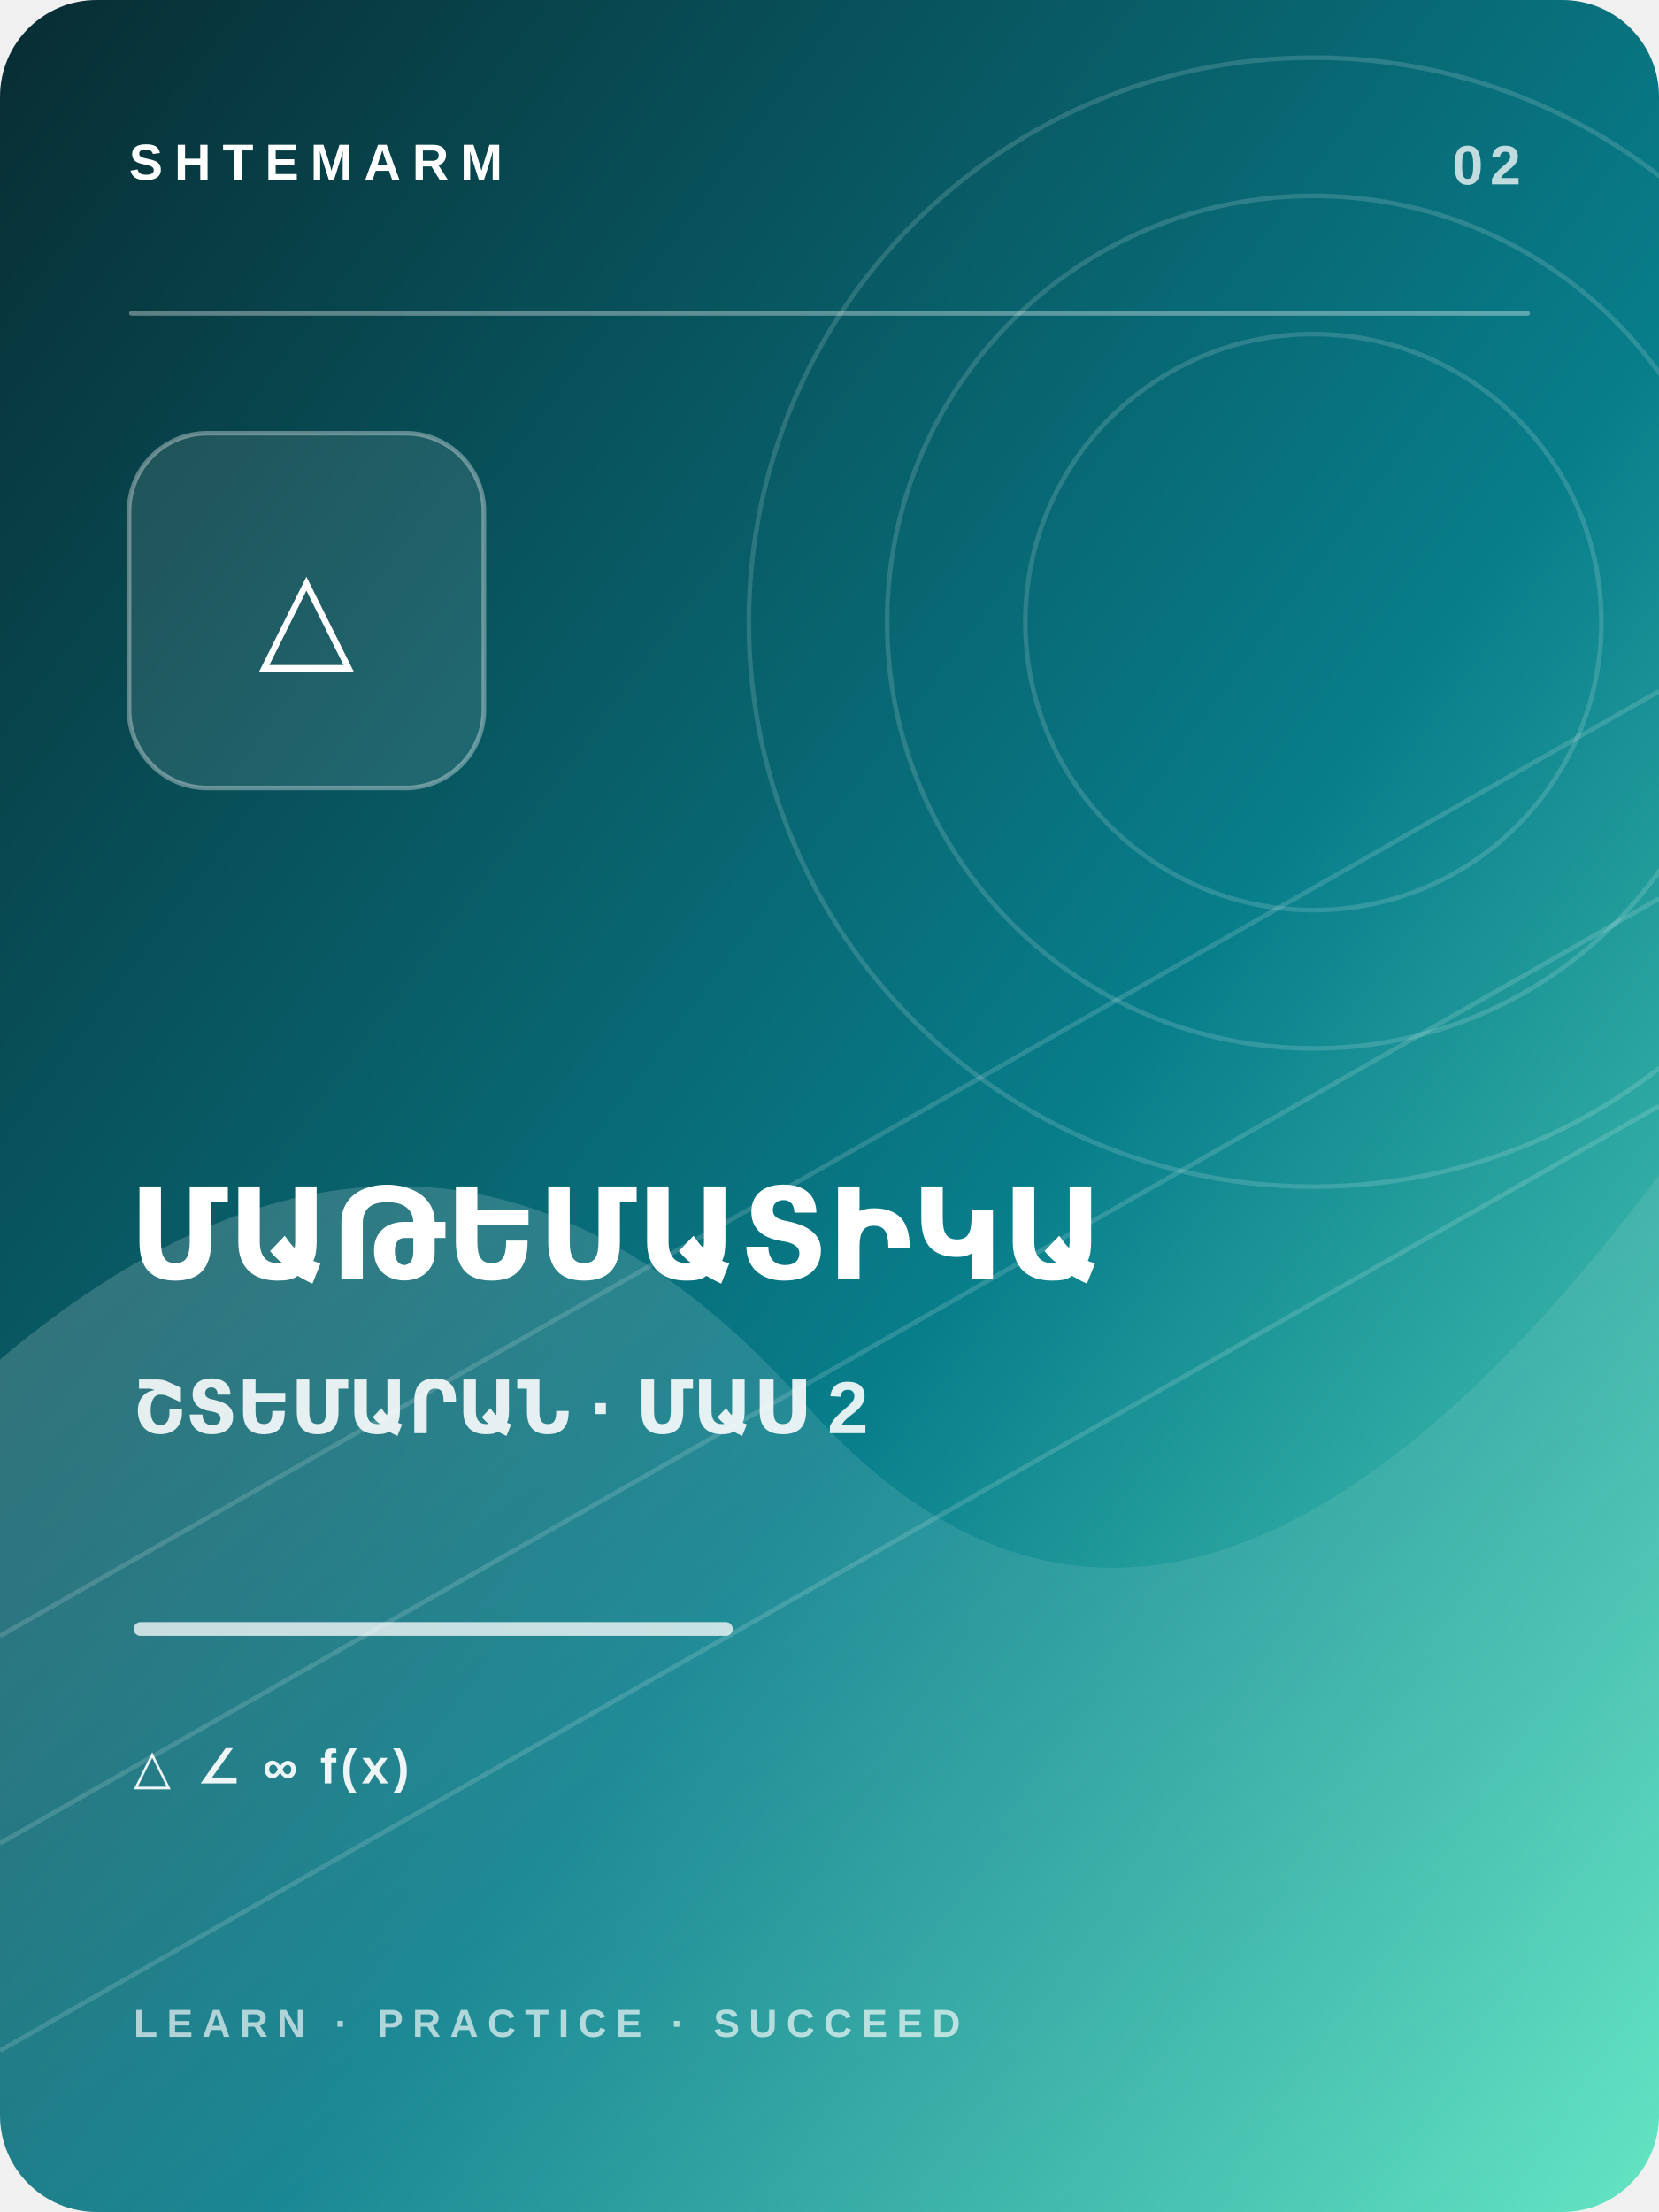
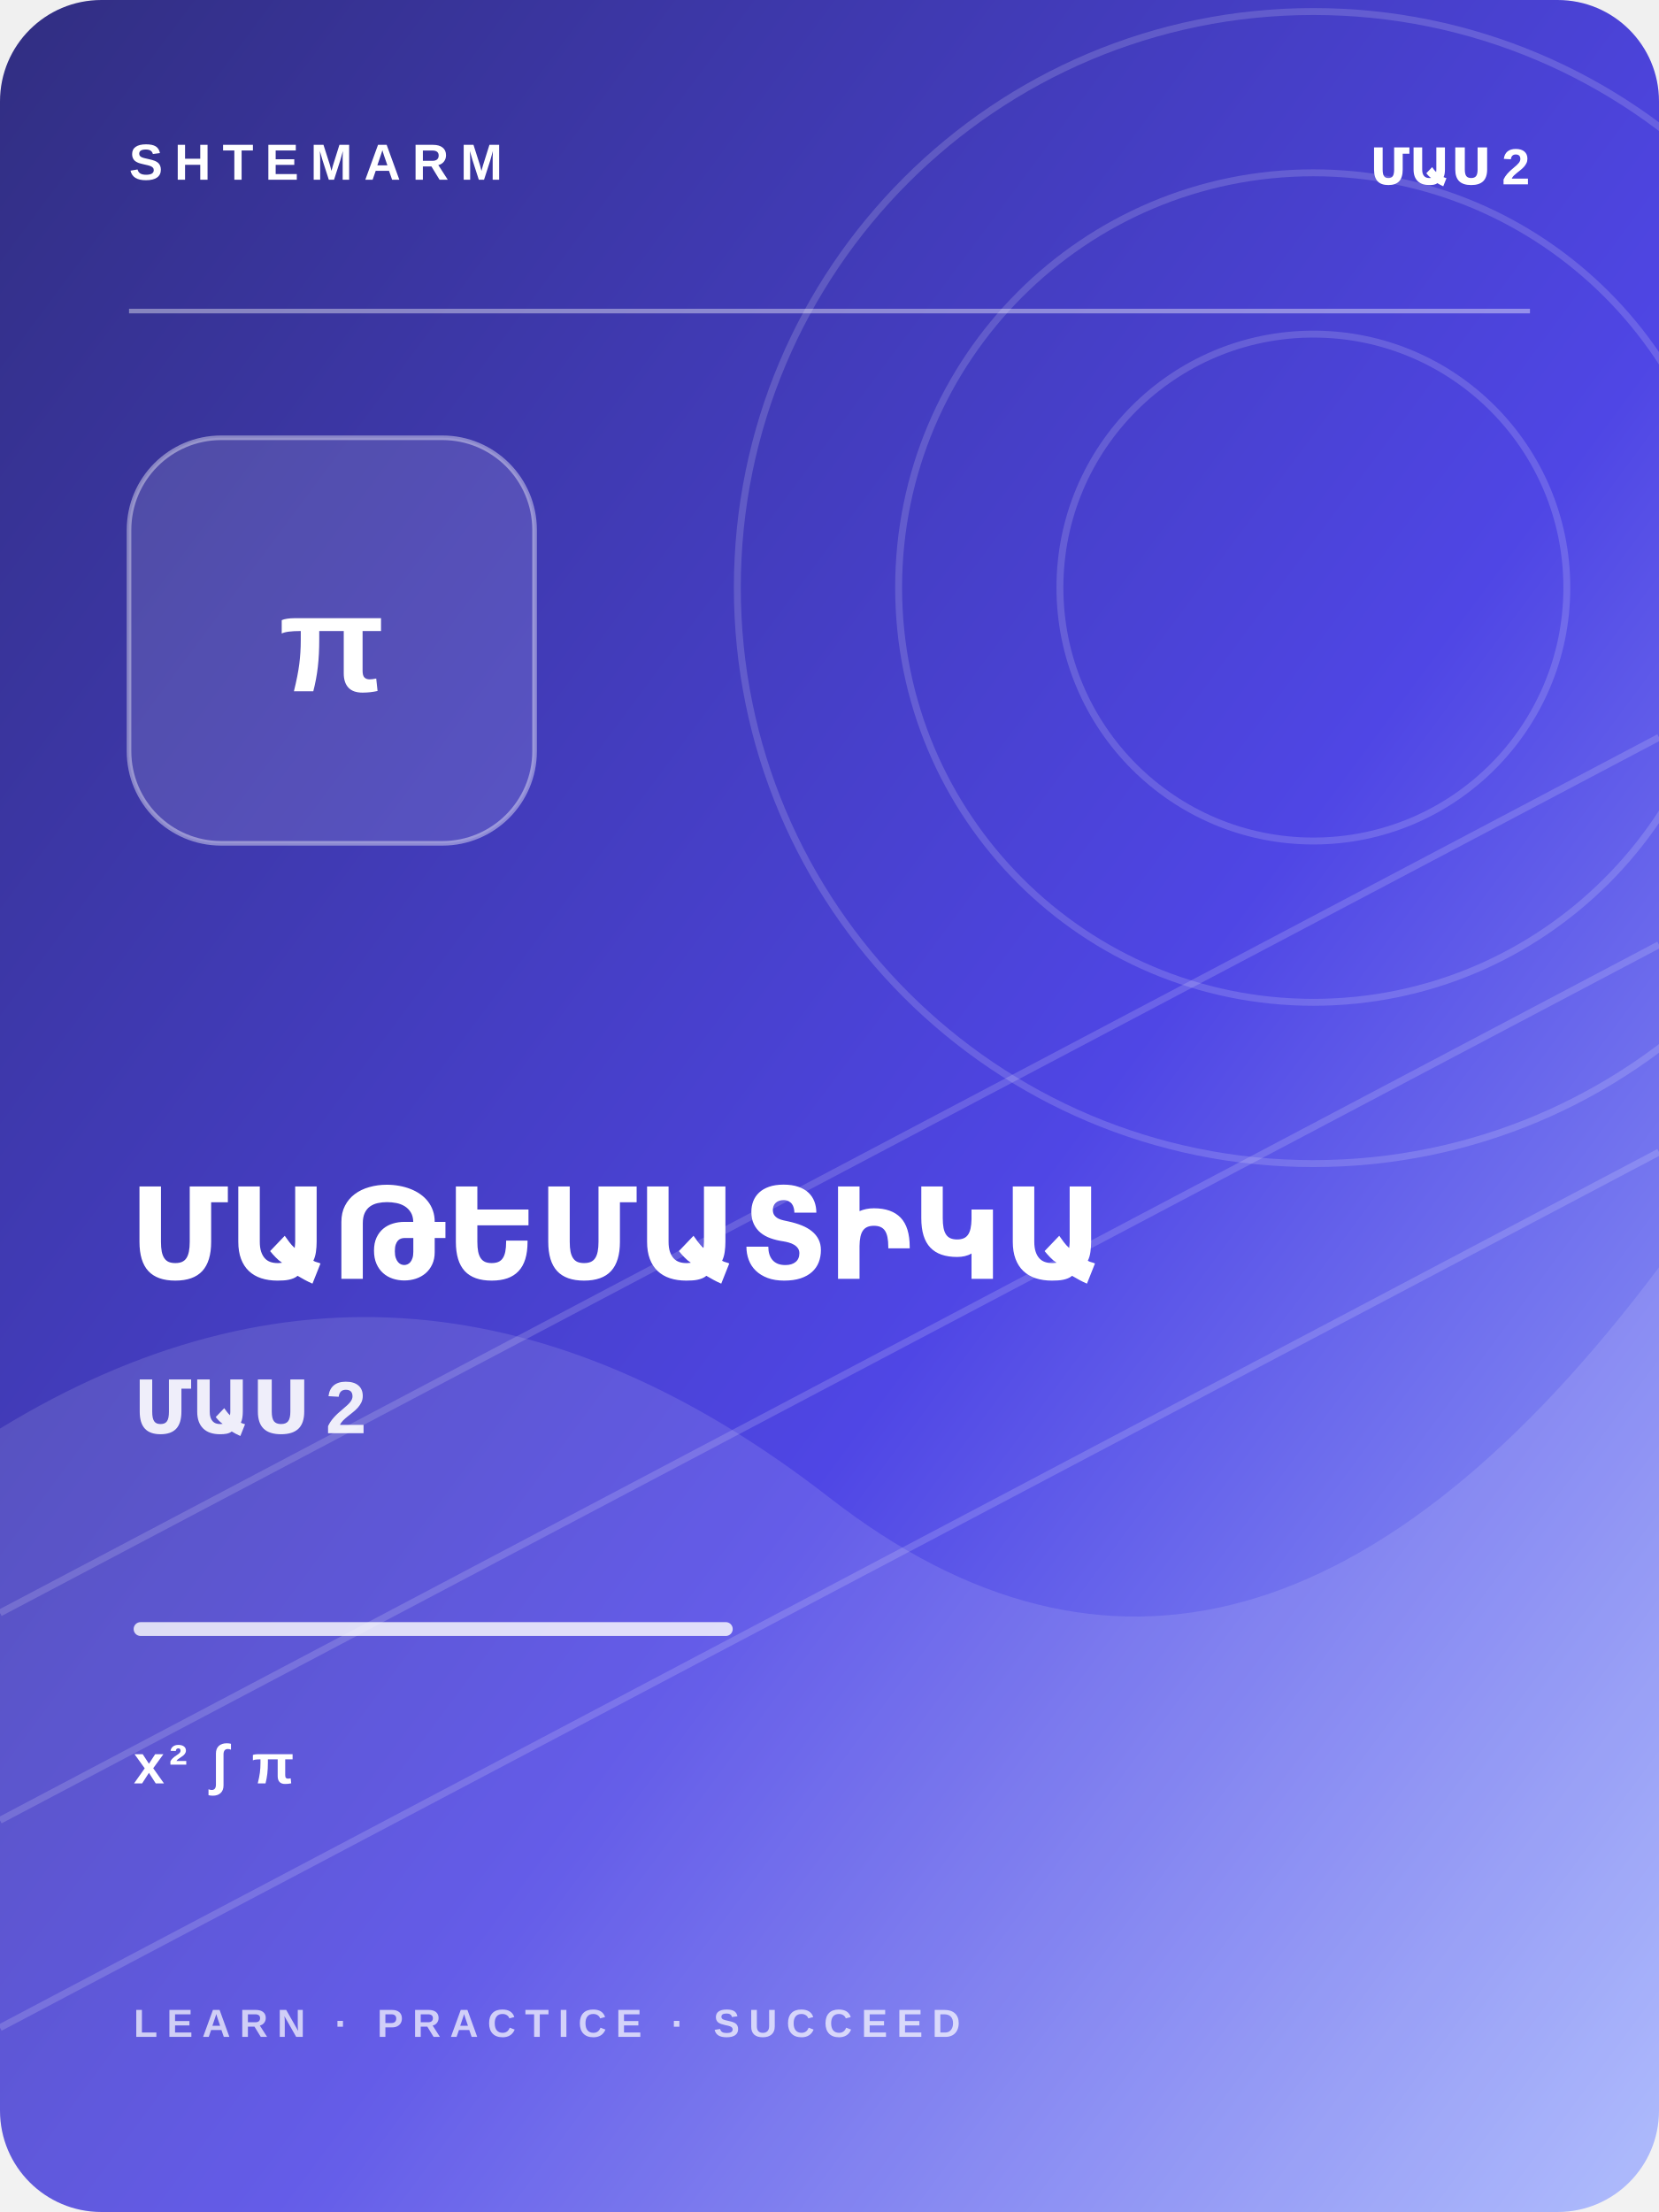
- <svg xmlns="http://www.w3.org/2000/svg" width="720" height="960" viewBox="0 0 720 960" role="img" aria-label="ՄԱԹԵՄԱՏԻԿԱ ՇՏԵՄԱՐԱՆ · ՄԱՍ 2">
+ <svg xmlns="http://www.w3.org/2000/svg" width="720" height="960" viewBox="0 0 720 960" role="img" aria-label="ՄԱԹԵՄԱՏԻԿԱ · ՄԱՍ 2">
  <defs>
-     <linearGradient id="bg" x1="0" y1="0" x2="1" y2="1">
-       <stop stop-color="#082C32" />
-       <stop offset=".58" stop-color="#087E8B" />
-       <stop offset="1" stop-color="#65E6C4" />
-     </linearGradient>
-     <linearGradient id="shine" x1="0" y1="0" x2="1" y2="1">
-       <stop stop-color="#fff" stop-opacity=".18" />
-       <stop offset="1" stop-color="#fff" stop-opacity="0" />
+     <linearGradient id="g" x1="0" y1="0" x2="1" y2="1">
+       <stop stop-color="#312e81" />
+       <stop offset=".58" stop-color="#4f46e5" />
+       <stop offset="1" stop-color="#a5b4fc" />
    </linearGradient>
  </defs>
-   <rect width="720" height="960" rx="42" fill="url(#bg)" />
-   <path d="M0 590 Q190 430 350 610 T720 510 V960 H0Z" fill="url(#shine)" />
-   <g fill="none" stroke="#fff" stroke-opacity=".15" stroke-width="2">
-     <circle cx="570" cy="270" r="245" />
-     <circle cx="570" cy="270" r="185" />
-     <circle cx="570" cy="270" r="125" />
-     <path d="M0 710L720 300M0 800L720 390M0 890L720 480" />
+   <rect width="720" height="960" rx="44" fill="url(#g)" />
+   <g fill="none" stroke="#fff" stroke-opacity=".16" stroke-width="3">
+     <circle cx="570" cy="255" r="250" />
+     <circle cx="570" cy="255" r="180" />
+     <circle cx="570" cy="255" r="110" />
+     <path d="M0 700L720 320M0 790L720 410M0 880L720 500" />
  </g>
+   <path d="M0 620Q180 510 360 650T720 550V960H0Z" fill="#fff" fill-opacity=".12" />
  <text x="56" y="78" fill="#fff" font-family="Arial,sans-serif" font-size="22" font-weight="800" letter-spacing="5">SHTEMARM</text>
-   <text x="660" y="80" text-anchor="end" fill="#fff" fill-opacity=".75" font-family="Arial,sans-serif" font-size="24" font-weight="800" letter-spacing="3">02</text>
-   <rect x="56" y="135" width="608" height="2" rx="1" fill="#fff" fill-opacity=".35" />
-   <rect x="56" y="188" width="154" height="154" rx="34" fill="#fff" fill-opacity=".10" stroke="#fff" stroke-opacity=".35" stroke-width="2" />
-   <text x="133" y="285" text-anchor="middle" fill="#fff" font-family="Arial,sans-serif" font-size="54" font-weight="800">△</text>
+   <text x="664" y="80" text-anchor="end" fill="#fff" font-family="Arial,sans-serif" font-size="22" font-weight="800">ՄԱՍ 2</text>
+   <path d="M56 135H664" stroke="#fff" stroke-opacity=".4" stroke-width="2" />
+   <rect x="56" y="190" width="176" height="176" rx="40" fill="#fff" fill-opacity=".12" stroke="#fff" stroke-opacity=".4" stroke-width="2" />
+   <text x="144" y="300" text-anchor="middle" fill="#fff" font-family="Arial,sans-serif" font-size="60" font-weight="900">π</text>
  <text x="56" y="555" fill="#fff" font-family="Arial,sans-serif" font-size="55" font-weight="900">ՄԱԹԵՄԱՏԻԿԱ</text>
-   <text x="58" y="622" fill="#fff" fill-opacity=".88" font-family="Arial,sans-serif" font-size="32" font-weight="700">ՇՏԵՄԱՐԱՆ · ՄԱՍ 2</text>
-   <rect x="58" y="704" width="260" height="6" rx="3" fill="#fff" fill-opacity=".75" />
-   <text x="58" y="774" fill="#fff" fill-opacity=".92" font-family="Arial,sans-serif" font-size="21" font-weight="700" letter-spacing="2">△  ∠  ∞  f(x)</text>
-   <text x="58" y="884" fill="#fff" fill-opacity=".65" font-family="Arial,sans-serif" font-size="17" font-weight="700" letter-spacing="4">LEARN · PRACTICE · SUCCEED</text>
+   <text x="58" y="622" fill="#fff" fill-opacity=".9" font-family="Arial,sans-serif" font-size="32" font-weight="700">ՄԱՍ 2</text>
+   <rect x="58" y="704" width="260" height="6" rx="3" fill="#fff" fill-opacity=".8" />
+   <text x="58" y="774" fill="#fff" font-family="Arial,sans-serif" font-size="24" font-weight="700" letter-spacing="2">x² ∫ π</text>
+   <text x="58" y="884" fill="#fff" fill-opacity=".7" font-family="Arial,sans-serif" font-size="17" font-weight="700" letter-spacing="4">LEARN · PRACTICE · SUCCEED</text>
</svg>
